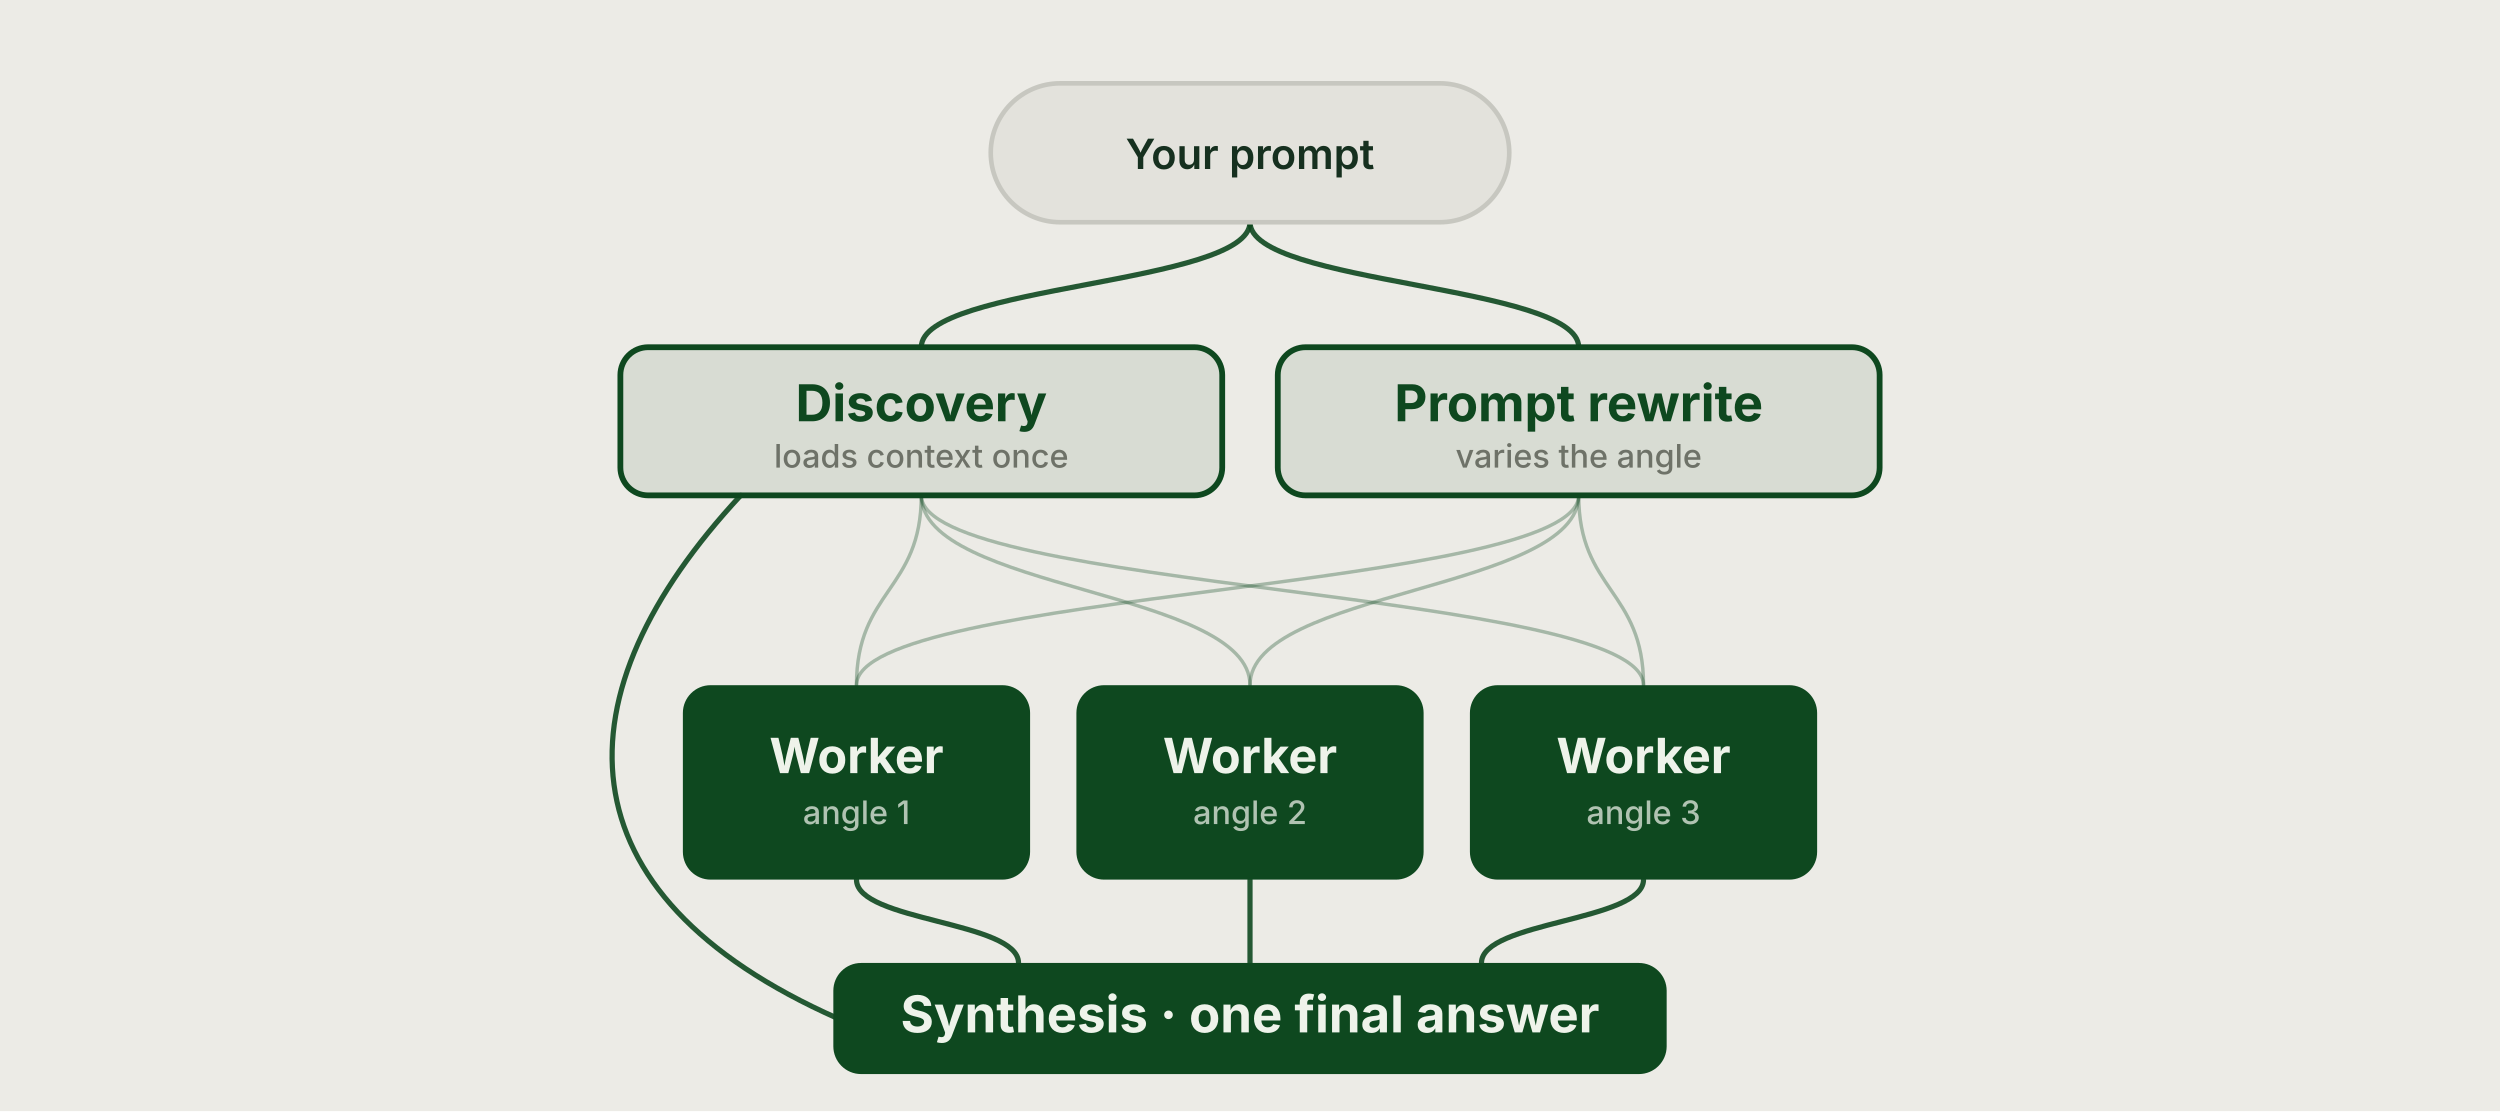
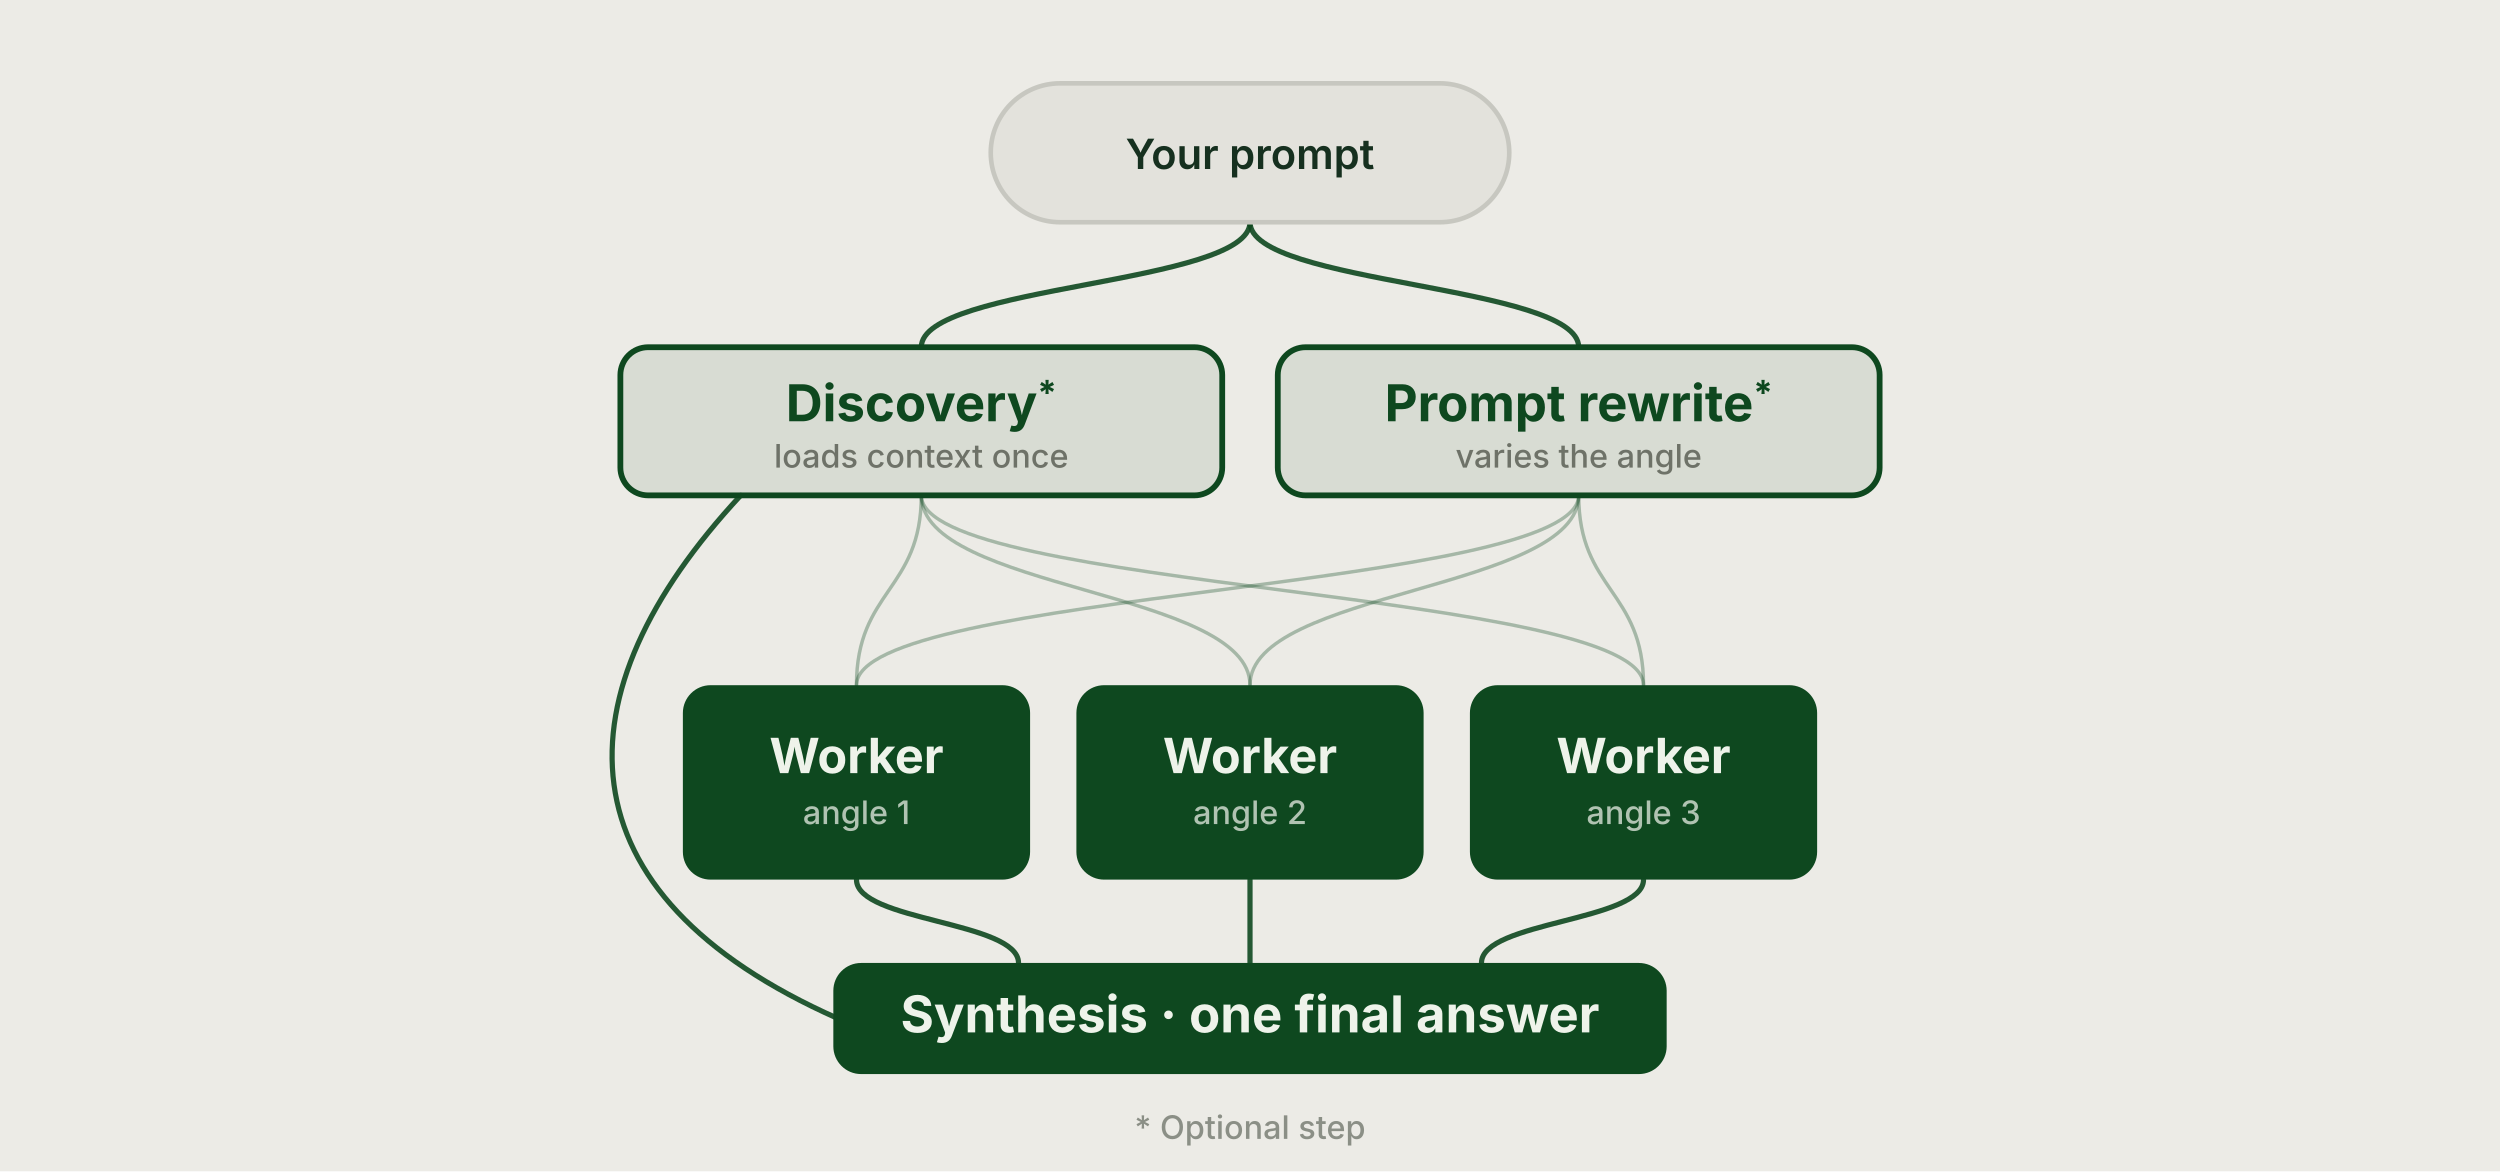
- <svg xmlns="http://www.w3.org/2000/svg" width="1080" height="480" viewBox="0 0 1080 480" role="img" aria-labelledby="title desc">
+ <svg xmlns="http://www.w3.org/2000/svg" width="1080" height="506" viewBox="0 0 1080 506" role="img" aria-labelledby="title desc">
  <style>
    text { font-family: 'Inter', system-ui, -apple-system, 'Segoe UI', sans-serif; }
    .blockTitle { fill: #EEF3EA; font-weight: 700; }
    .blockSub { fill: rgba(238,243,234,0.72); font-size: 14px; font-weight: 500; }
    .outlineTitle { fill: #0E481F; font-weight: 700; }
    .outlineSub { fill: #6E7268; font-size: 14px; font-weight: 500; }
    .pillText { fill: #16301F; font-size: 18px; font-weight: 600; }
    .edge { fill: none; stroke: #0E481F; stroke-width: 2.25; stroke-linecap: round; opacity: 0.9; }
    .edgeFaint { fill: none; stroke: #0E481F; stroke-width: 1.5; stroke-linecap: round; opacity: 0.32; }
  </style>
-   <rect width="1080" height="480" fill="#ECEBE6" />
+   <rect width="1080" height="506" fill="#ECEBE6" />
  <path class="edge" d="M540 96 C540 123, 398 123, 398 150" />
  <path class="edge" d="M540 96 C540 123, 682 123, 682 150" />
  <path class="edgeFaint" d="M398 214 C398 255, 370 255, 370 296" />
  <path class="edgeFaint" d="M398 214 C398 255, 540 255, 540 296" />
  <path class="edgeFaint" d="M398 214 C398 255, 710 255, 710 296" />
  <path class="edgeFaint" d="M682 214 C682 255, 370 255, 370 296" />
  <path class="edgeFaint" d="M682 214 C682 255, 540 255, 540 296" />
  <path class="edgeFaint" d="M682 214 C682 255, 710 255, 710 296" />
  <path class="edge" d="M370 380 C370 398, 440 398, 440 416" />
  <path class="edge" d="M540 380 C540 398, 540 398, 540 416" />
  <path class="edge" d="M710 380 C710 398, 640 398, 640 416" />
  <path class="edge" d="M320 214 C240 300, 240 386, 362 440" />
  <rect x="428" y="36" width="224" height="60" rx="30" fill="#E3E2DC" stroke="#C7C7C0" stroke-width="2" />
  <text x="540" y="73" text-anchor="middle" class="pillText">Your prompt</text>
  <rect x="268" y="150" width="260" height="64" rx="12" fill="rgba(14,72,31,0.09)" stroke="#0E481F" stroke-width="2.5" />
-   <text x="398" y="182" text-anchor="middle" class="outlineTitle" font-size="22">Discovery</text>
+   <text x="398" y="182" text-anchor="middle" class="outlineTitle" font-size="22">Discovery<tspan font-size="15" dy="-7">*</tspan>
+   </text>
  <text x="398" y="202" text-anchor="middle" class="outlineSub">loads context once</text>
  <rect x="552" y="150" width="260" height="64" rx="12" fill="rgba(14,72,31,0.09)" stroke="#0E481F" stroke-width="2.5" />
-   <text x="682" y="182" text-anchor="middle" class="outlineTitle" font-size="22">Prompt rewrite</text>
+   <text x="682" y="182" text-anchor="middle" class="outlineTitle" font-size="22">Prompt rewrite<tspan font-size="15" dy="-7">*</tspan>
+   </text>
  <text x="682" y="202" text-anchor="middle" class="outlineSub">varies the angle</text>
  <rect x="295" y="296" width="150" height="84" rx="12" fill="#0E481F" />
  <text x="370" y="334" text-anchor="middle" class="blockTitle" font-size="21">Worker</text>
  <text x="370" y="356" text-anchor="middle" class="blockSub">angle 1</text>
  <rect x="465" y="296" width="150" height="84" rx="12" fill="#0E481F" />
  <text x="540" y="334" text-anchor="middle" class="blockTitle" font-size="21">Worker</text>
  <text x="540" y="356" text-anchor="middle" class="blockSub">angle 2</text>
  <rect x="635" y="296" width="150" height="84" rx="12" fill="#0E481F" />
  <text x="710" y="334" text-anchor="middle" class="blockTitle" font-size="21">Worker</text>
  <text x="710" y="356" text-anchor="middle" class="blockSub">angle 3</text>
  <rect x="360" y="416" width="360" height="48" rx="12" fill="#0E481F" />
  <text x="540" y="446" text-anchor="middle" class="blockTitle" font-size="22">Synthesis · one final answer</text>
+   <text x="540" y="492" text-anchor="middle" font-family="'Inter', system-ui, -apple-system, sans-serif" font-size="14" font-weight="500" fill="#8B8F86">* Optional step</text>
</svg>
